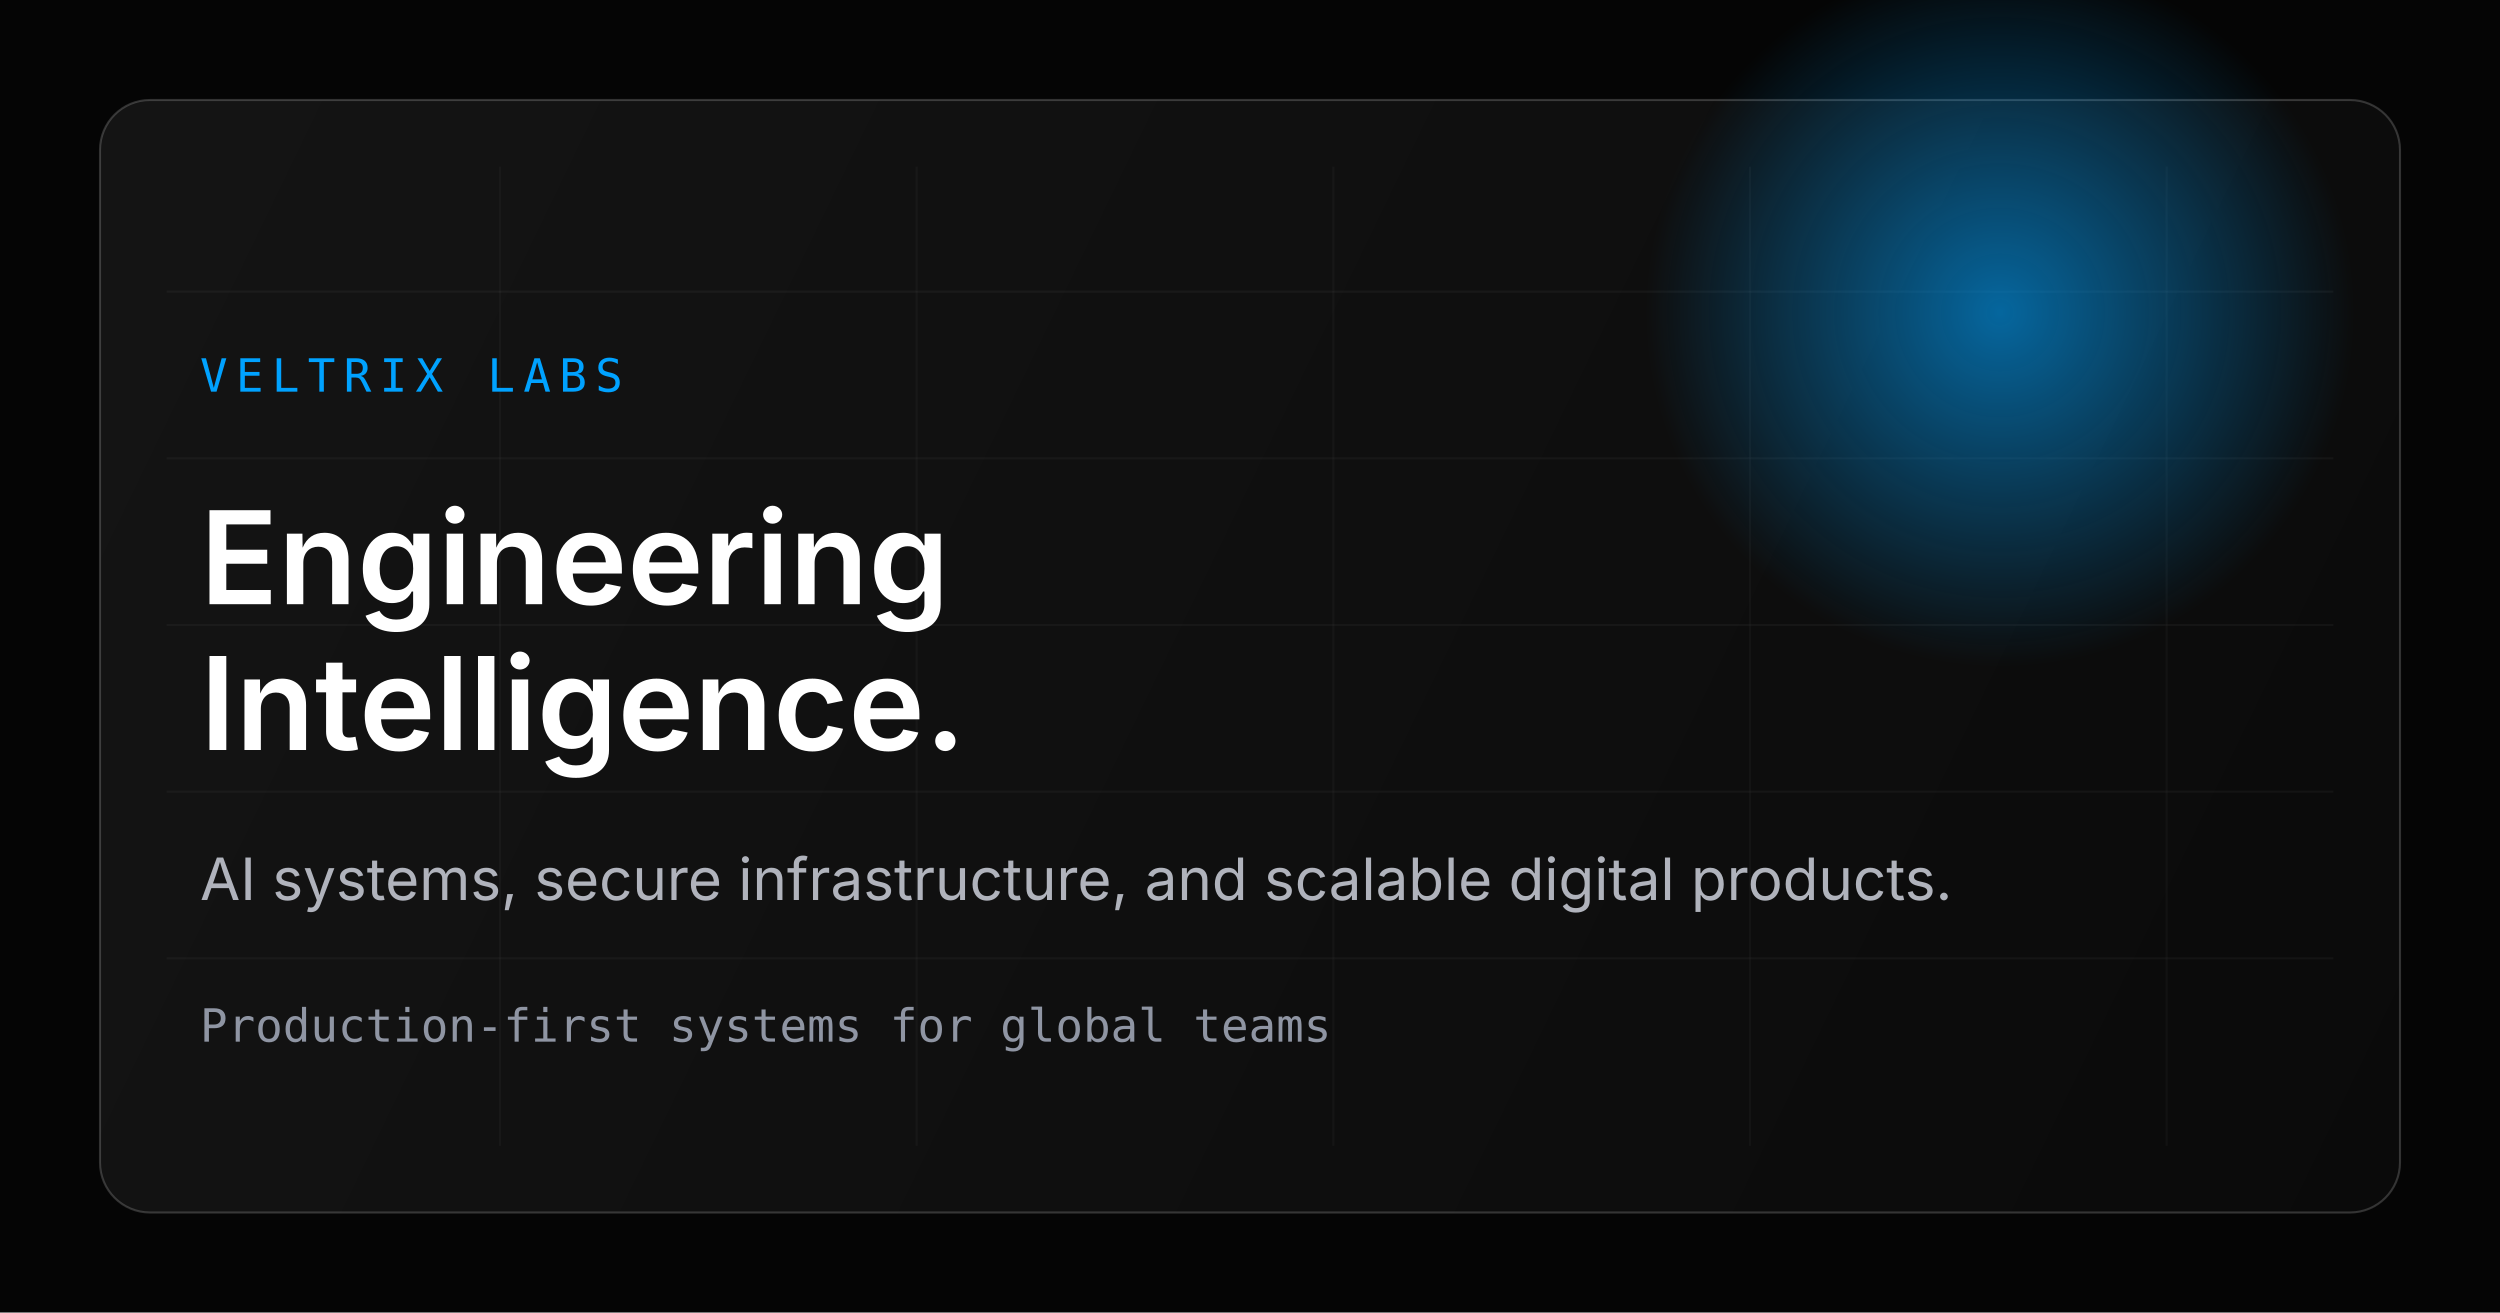
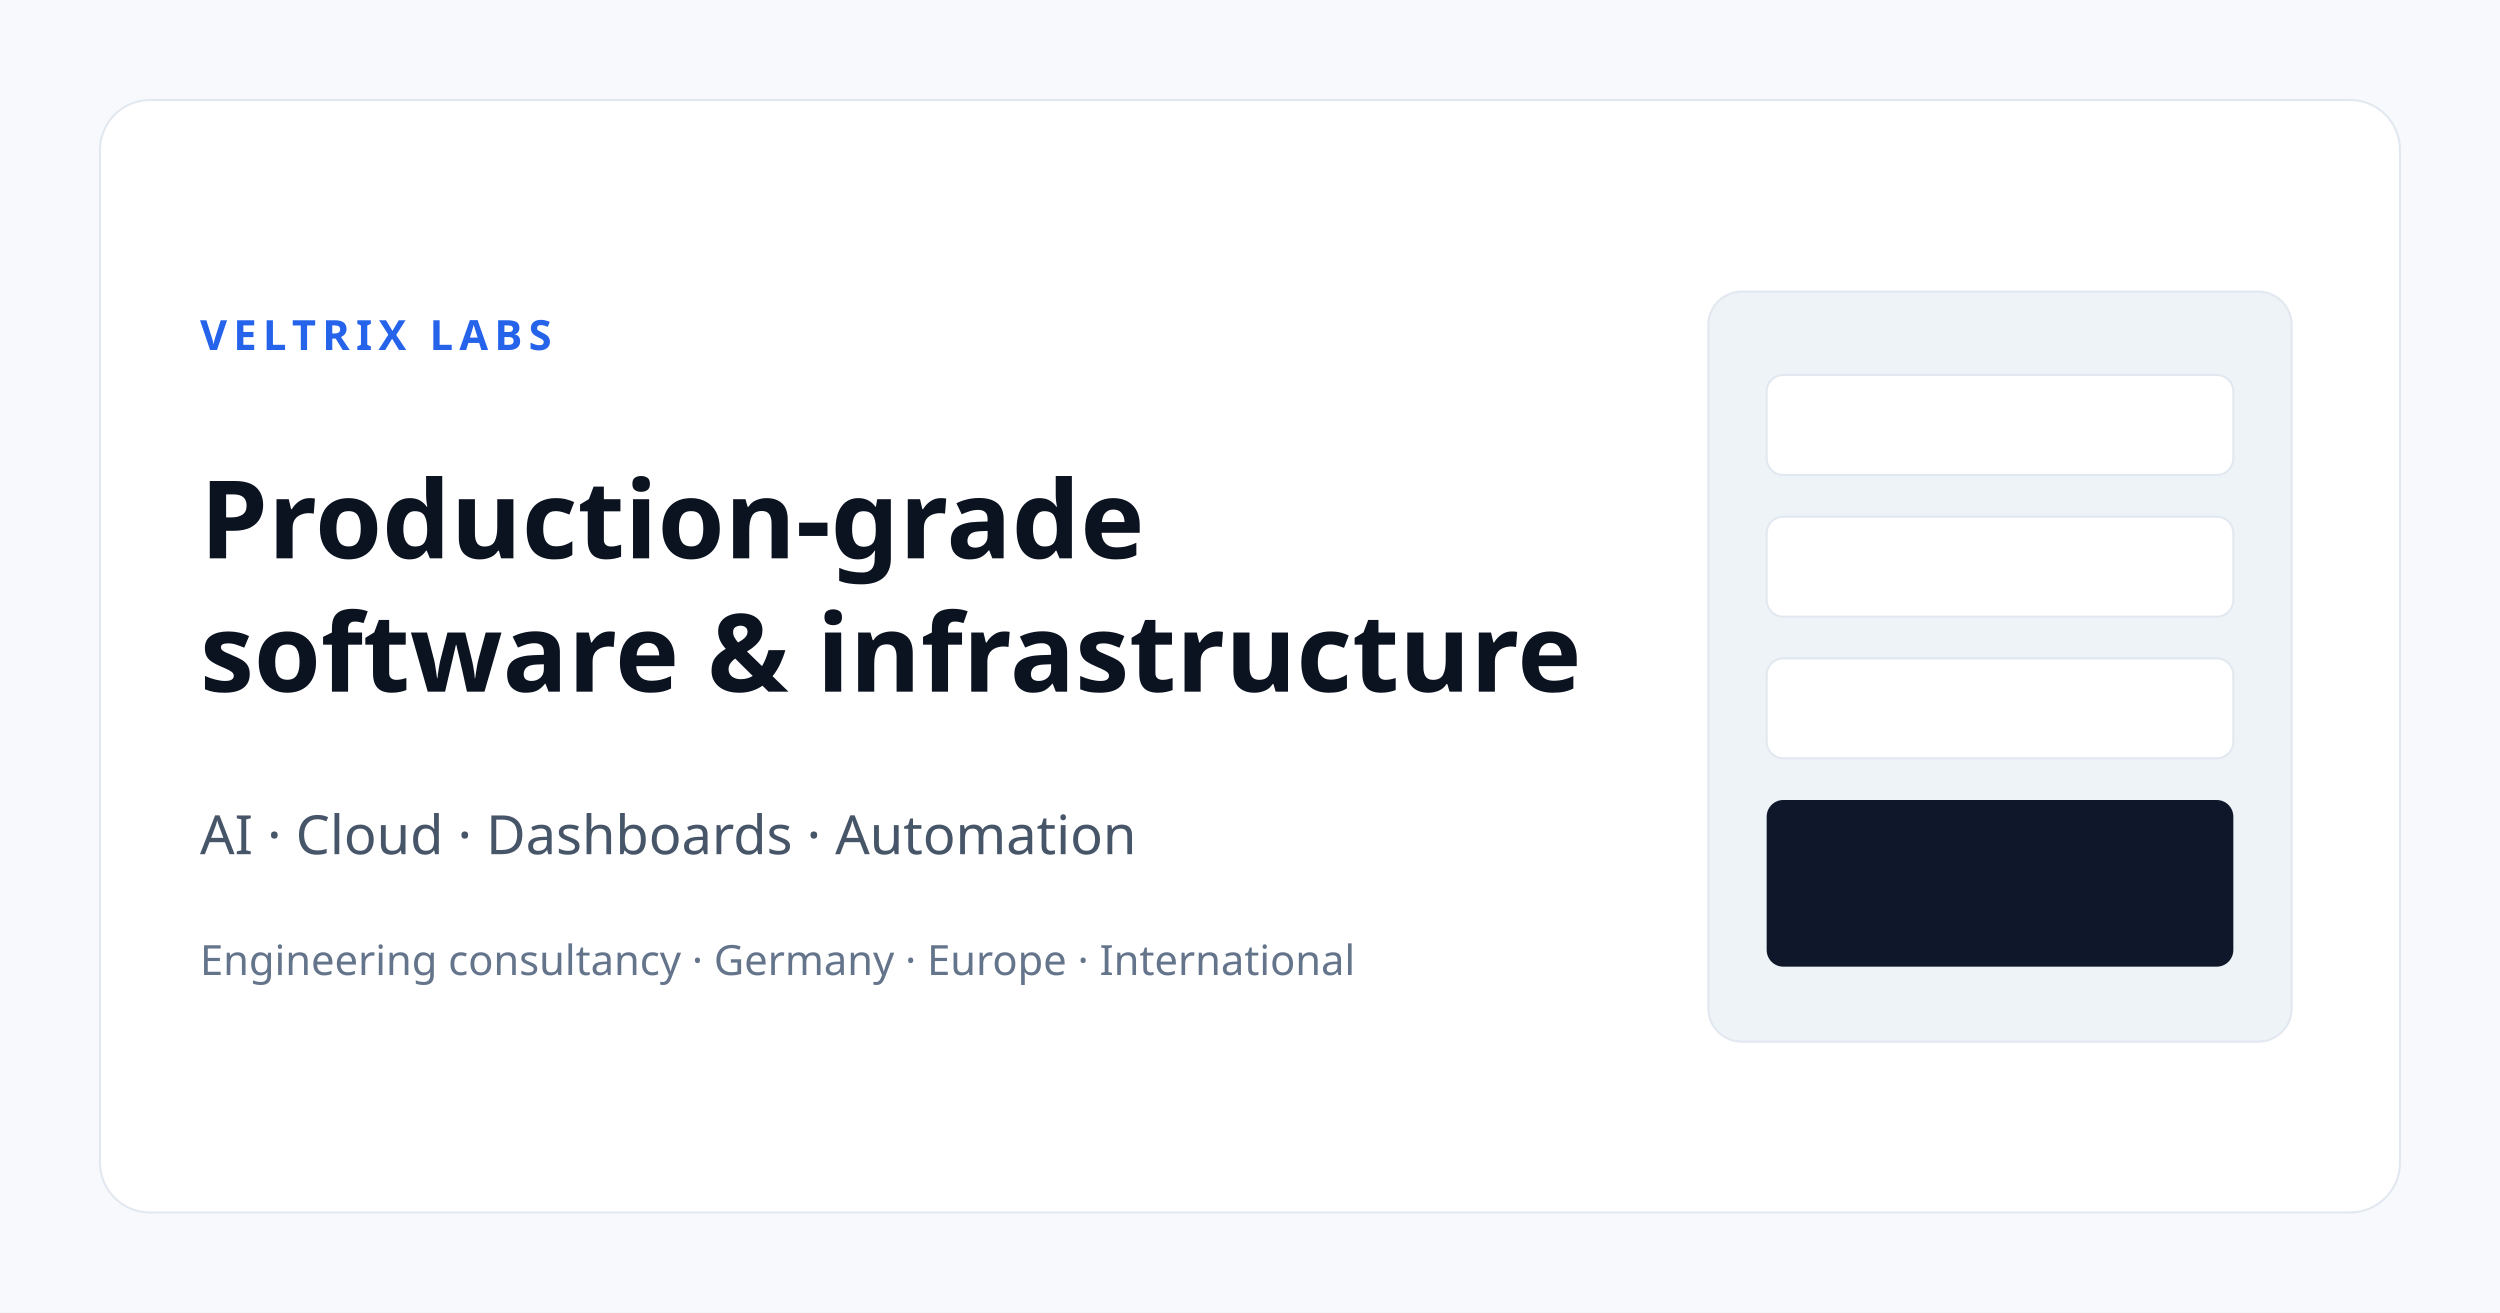
<svg xmlns="http://www.w3.org/2000/svg" width="1200" height="630" viewBox="0 0 1200 630" fill="none">
-   <rect width="1200" height="630" fill="#050505" />
-   <rect x="48" y="48" width="1104" height="534" rx="24" fill="url(#surface)" stroke="rgba(255,255,255,0.18)" />
-   <g opacity="0.35">
-     <path d="M80 140H1120" stroke="rgba(255,255,255,0.12)" />
-     <path d="M80 220H1120" stroke="rgba(255,255,255,0.10)" />
-     <path d="M80 300H1120" stroke="rgba(255,255,255,0.10)" />
-     <path d="M80 380H1120" stroke="rgba(255,255,255,0.10)" />
-     <path d="M80 460H1120" stroke="rgba(255,255,255,0.10)" />
-     <path d="M240 80V550" stroke="rgba(255,255,255,0.08)" />
-     <path d="M440 80V550" stroke="rgba(255,255,255,0.08)" />
-     <path d="M640 80V550" stroke="rgba(255,255,255,0.08)" />
-     <path d="M840 80V550" stroke="rgba(255,255,255,0.08)" />
-     <path d="M1040 80V550" stroke="rgba(255,255,255,0.08)" />
-   </g>
-   <circle cx="960" cy="150" r="170" fill="url(#glow)" opacity="0.6" />
-   <text x="96" y="188" fill="#00A2FF" font-size="22" font-family="monospace" letter-spacing="4">VELTRIX LABS</text>
-   <text x="96" y="290" fill="#FFFFFF" font-size="62" font-family="Inter, Arial, sans-serif" font-weight="600">
-     Engineering
-   </text>
-   <text x="96" y="360" fill="#FFFFFF" font-size="62" font-family="Inter, Arial, sans-serif" font-weight="600">
-     Intelligence.
-   </text>
-   <text x="96" y="432" fill="#B0B3BC" font-size="28" font-family="Inter, Arial, sans-serif">
-     AI systems, secure infrastructure, and scalable digital products.
-   </text>
-   <text x="96" y="500" fill="#8F95A3" font-size="22" font-family="monospace">
-     Production-first systems for global teams
-   </text>
-   <defs>
-     <linearGradient id="surface" x1="48" y1="48" x2="1152" y2="582" gradientUnits="userSpaceOnUse">
-       <stop stop-color="rgba(255,255,255,0.06)" />
-       <stop offset="1" stop-color="rgba(255,255,255,0.02)" />
-     </linearGradient>
-     <radialGradient id="glow" cx="0" cy="0" r="1" gradientUnits="userSpaceOnUse" gradientTransform="translate(960 150) rotate(90) scale(170)">
-       <stop stop-color="#00A2FF" />
-       <stop offset="1" stop-color="#00A2FF" stop-opacity="0" />
-     </radialGradient>
-   </defs>
+   <rect width="1200" height="630" fill="#F7F9FC" />
+   <rect x="48" y="48" width="1104" height="534" rx="24" fill="#FFFFFF" stroke="#E2E8F0" />
+   <text x="96" y="168" fill="#2563EB" font-size="20" font-family="system-ui, sans-serif" font-weight="600" letter-spacing="3">VELTRIX LABS</text>
+   <text x="96" y="268" fill="#0B1220" font-size="52" font-family="system-ui, sans-serif" font-weight="600">Production-grade</text>
+   <text x="96" y="332" fill="#0B1220" font-size="52" font-family="system-ui, sans-serif" font-weight="600">software &amp; infrastructure</text>
+   <text x="96" y="410" fill="#475569" font-size="26" font-family="system-ui, sans-serif">AI · Cloud · Dashboards · Automation</text>
+   <text x="96" y="468" fill="#64748B" font-size="20" font-family="system-ui, sans-serif">Engineering consultancy · Germany · Europe · International</text>
+   <rect x="820" y="140" width="280" height="360" rx="16" fill="#EEF3F8" stroke="#E2E8F0" />
+   <rect x="848" y="180" width="224" height="48" rx="8" fill="#FFFFFF" stroke="#E2E8F0" />
+   <rect x="848" y="248" width="224" height="48" rx="8" fill="#FFFFFF" stroke="#E2E8F0" />
+   <rect x="848" y="316" width="224" height="48" rx="8" fill="#FFFFFF" stroke="#E2E8F0" />
+   <rect x="848" y="384" width="224" height="80" rx="8" fill="#0F172A" />
</svg>
